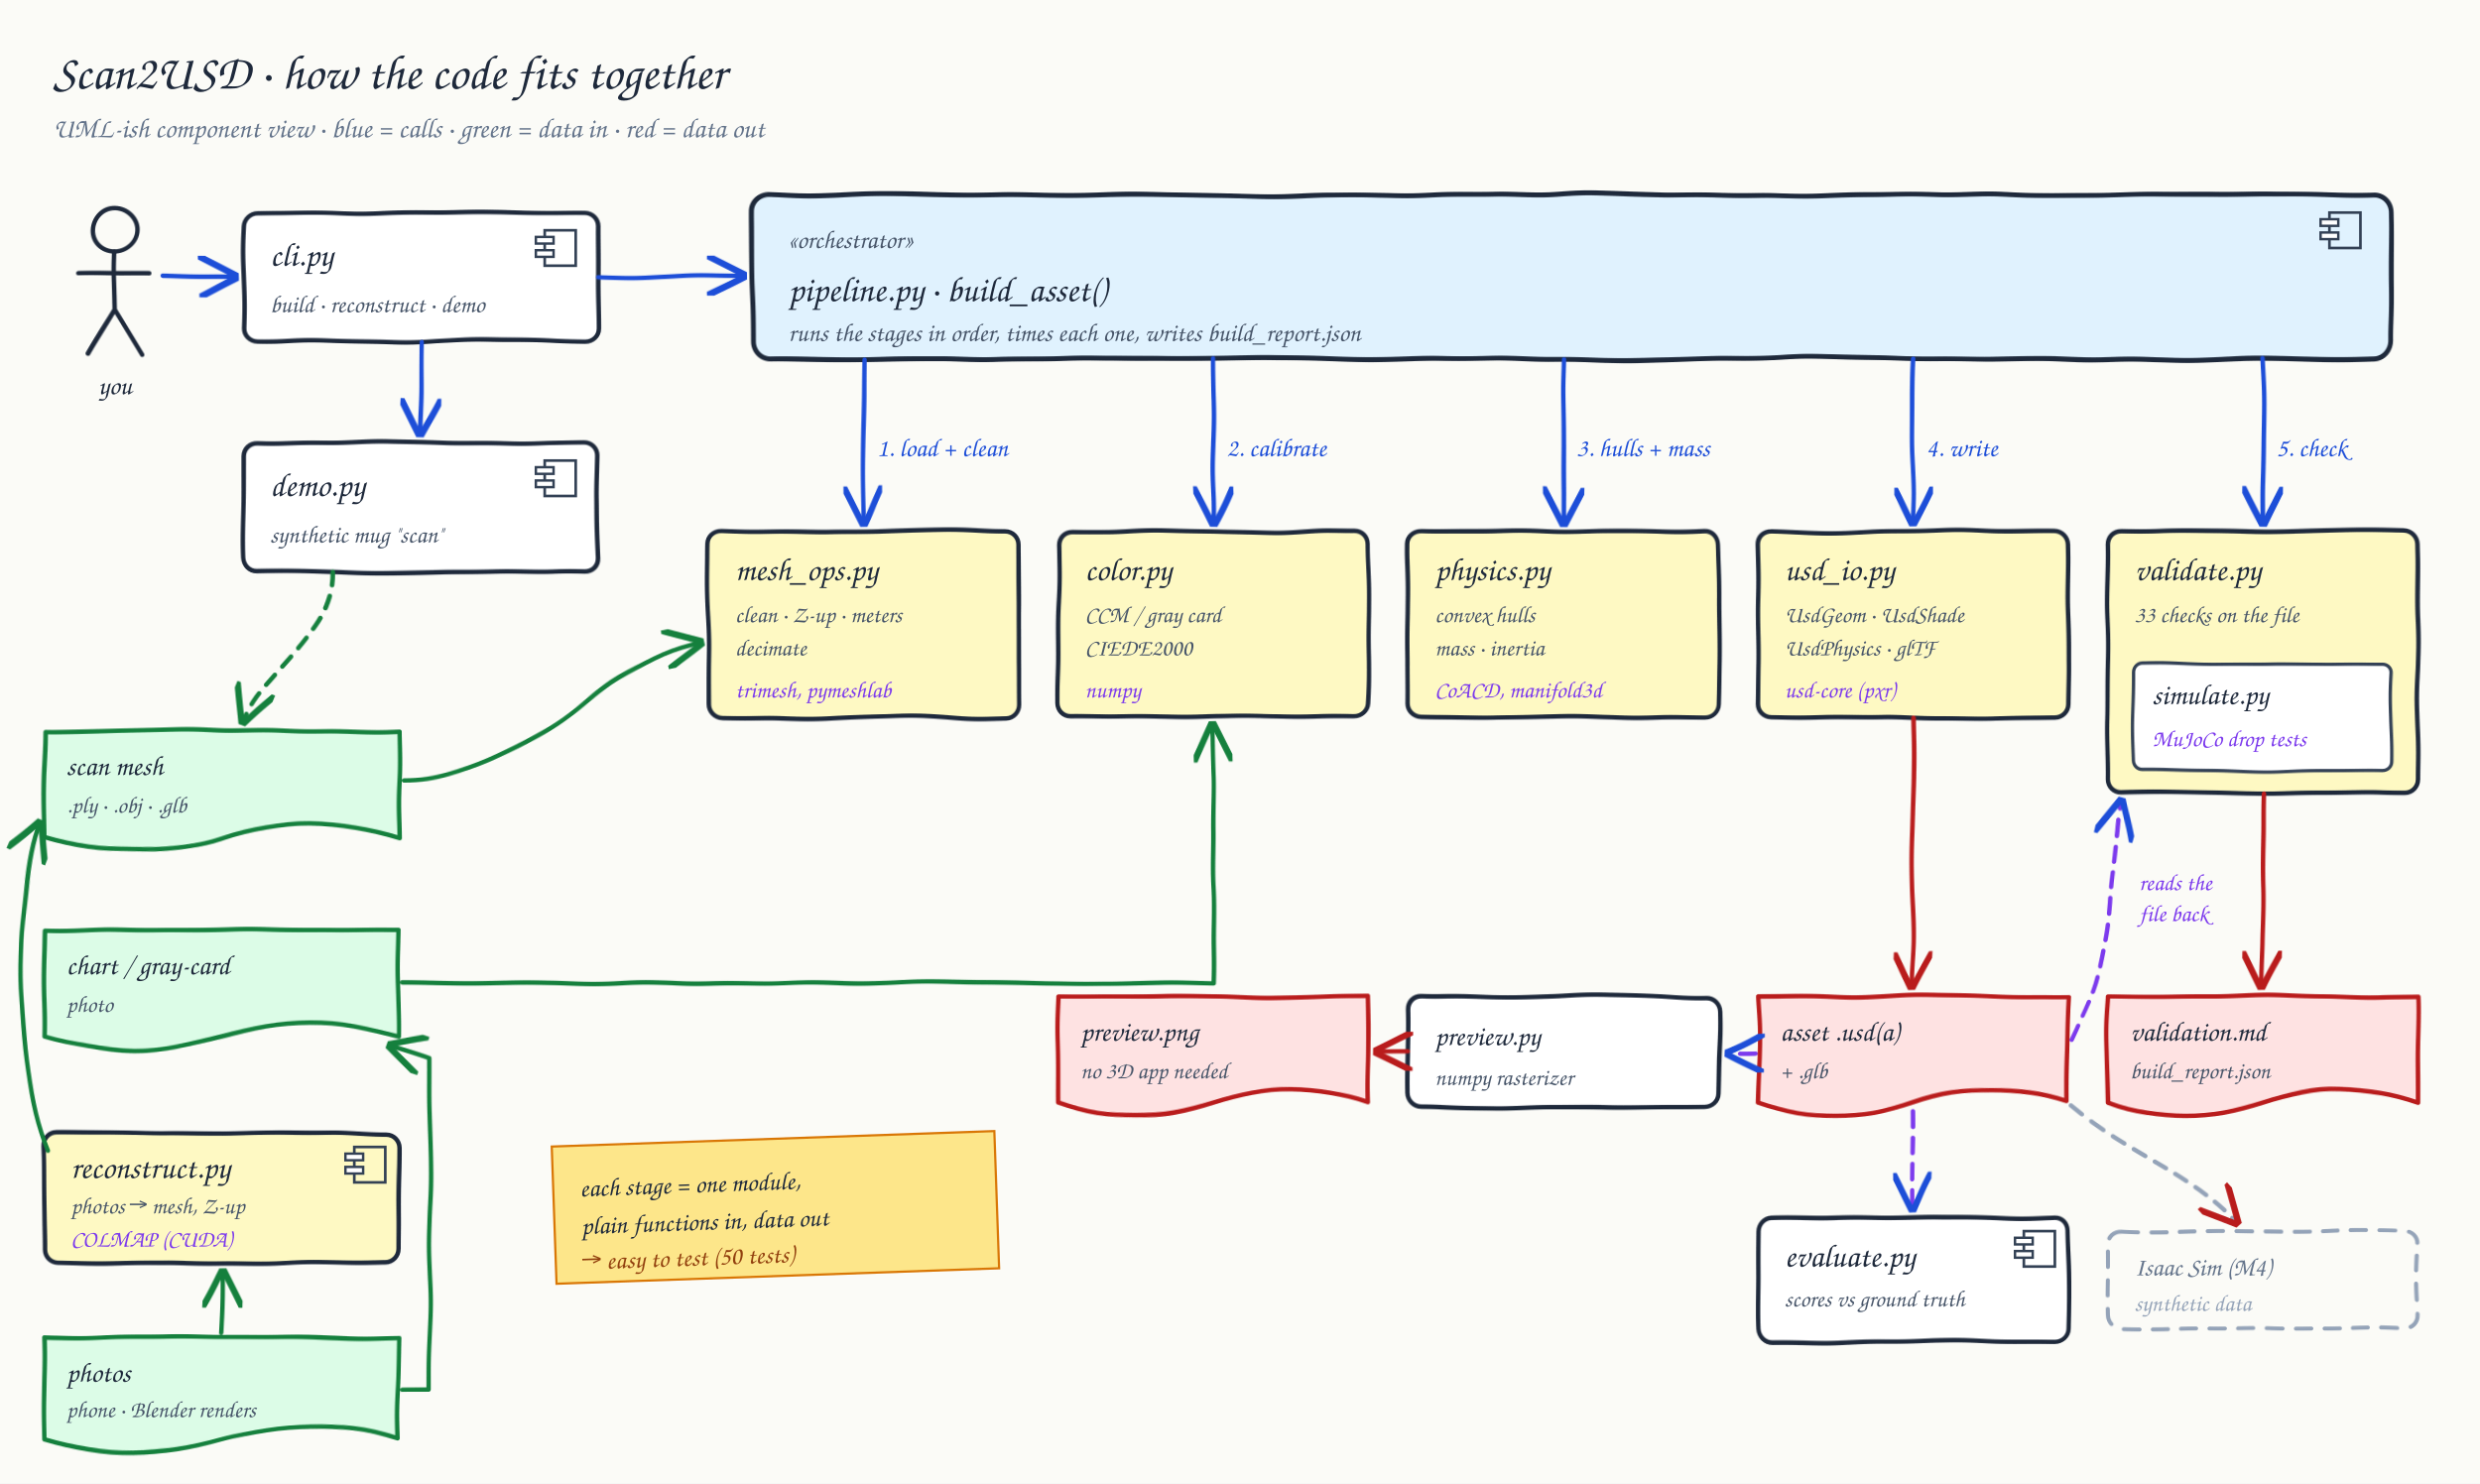
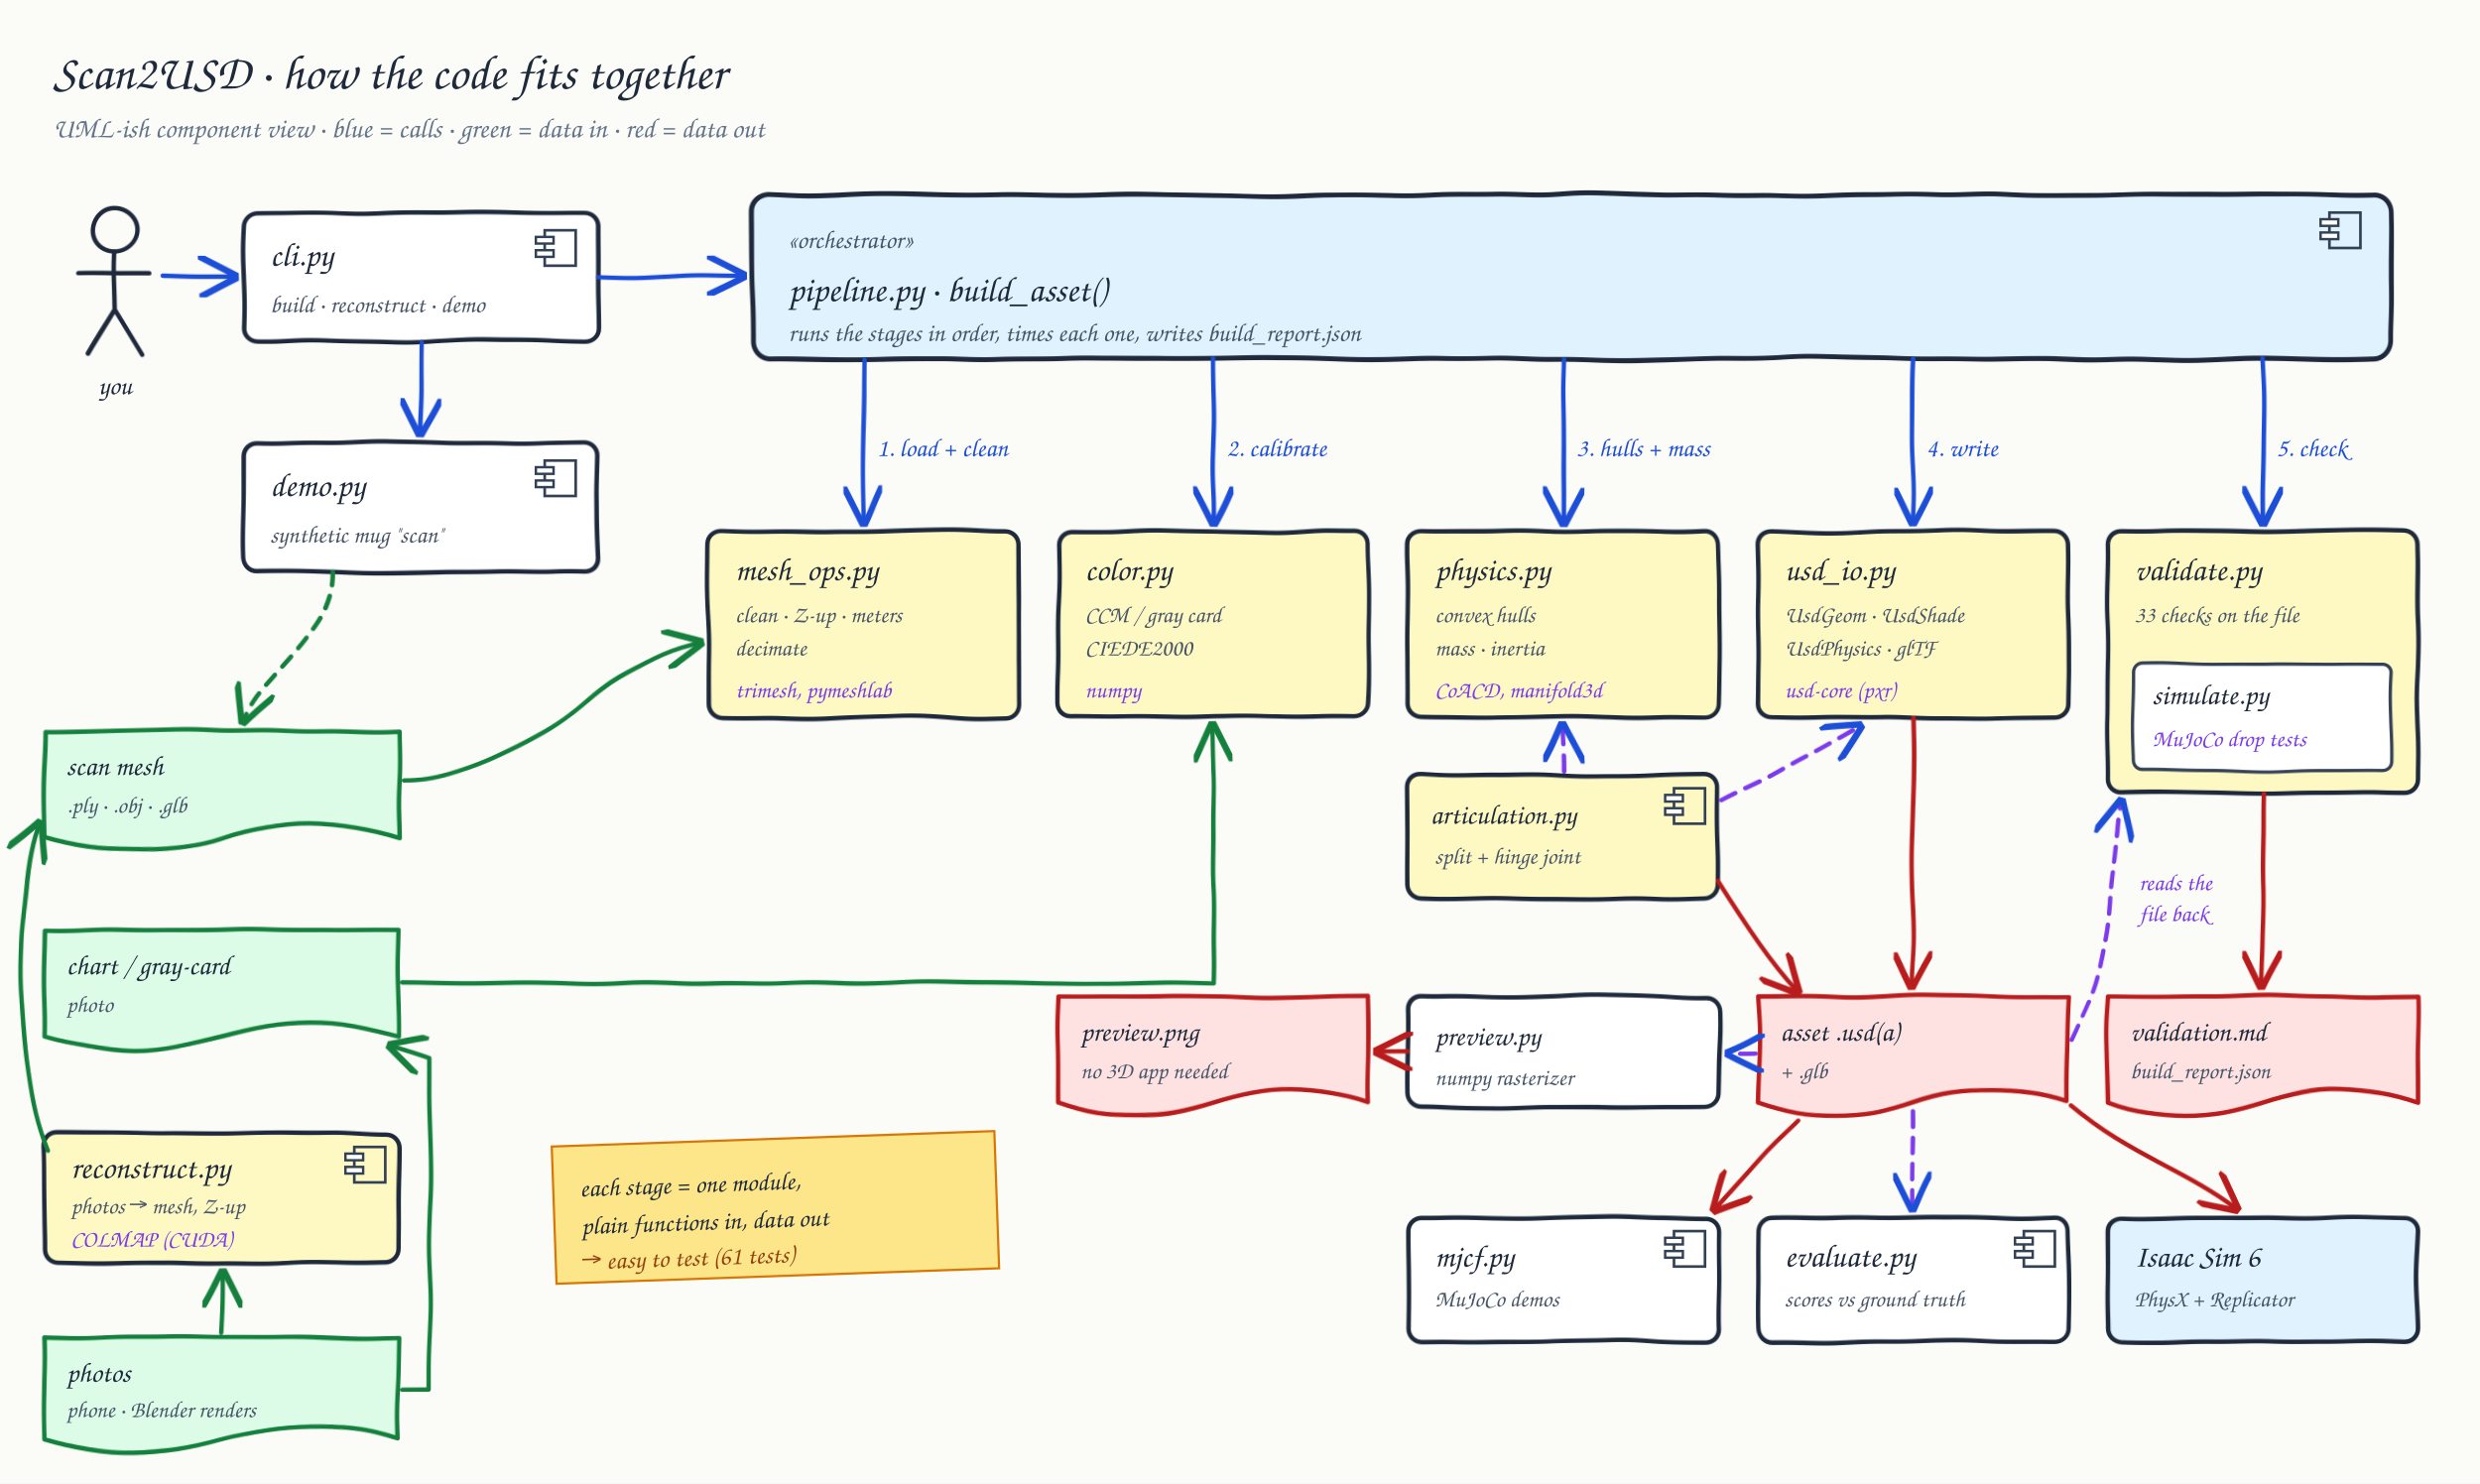
<svg xmlns="http://www.w3.org/2000/svg" viewBox="0 0 1120 670" font-family="'Segoe Print', 'Comic Sans MS', cursive">
  <defs>
    <filter id="marker" x="-5%" y="-5%" width="110%" height="110%">
      <feTurbulence type="fractalNoise" baseFrequency="0.02" numOctaves="2" seed="3" />
      <feDisplacementMap in="SourceGraphic" scale="3" />
    </filter>
    <marker id="arrow" viewBox="0 0 10 10" refX="9" refY="5" markerWidth="9" markerHeight="9" orient="auto-start-reverse">
      <path d="M0,0 L10,5 L0,10" fill="none" stroke="#1d4ed8" stroke-width="1.6" />
    </marker>
    <marker id="arrowg" viewBox="0 0 10 10" refX="9" refY="5" markerWidth="9" markerHeight="9" orient="auto-start-reverse">
      <path d="M0,0 L10,5 L0,10" fill="none" stroke="#15803d" stroke-width="1.6" />
    </marker>
    <marker id="arrowr" viewBox="0 0 10 10" refX="9" refY="5" markerWidth="9" markerHeight="9" orient="auto-start-reverse">
      <path d="M0,0 L10,5 L0,10" fill="none" stroke="#b91c1c" stroke-width="1.6" />
    </marker>
    <g id="cmp">
      <rect x="0" y="0" width="14" height="16" fill="none" stroke="#334155" stroke-width="1.2" />
      <rect x="-4" y="3" width="8" height="3" fill="#fff" stroke="#334155" stroke-width="1.1" />
      <rect x="-4" y="9" width="8" height="3" fill="#fff" stroke="#334155" stroke-width="1.1" />
    </g>
  </defs>
  <rect width="1120" height="670" fill="#fbfbf7" />
  <text x="24" y="40" font-size="22" fill="#1e293b">Scan2USD · how the code fits together</text>
  <text x="24" y="62" font-size="12.5" fill="#64748b">UML-ish component view · blue = calls · green = data in · red = data out</text>
  <g filter="url(#marker)" stroke-linecap="round" stroke-linejoin="round">
    <g stroke="#1e293b" stroke-width="2" fill="none">
      <circle cx="52" cy="104" r="10" />
      <path d="M52,114 V140 M36,124 H68 M52,140 L40,160 M52,140 L64,160" />
    </g>
    <rect x="110" y="96" width="160" height="58" rx="6" fill="#ffffff" stroke="#1e293b" stroke-width="2" />
    <rect x="110" y="200" width="160" height="58" rx="6" fill="#ffffff" stroke="#1e293b" stroke-width="2" />
    <rect x="340" y="88" width="740" height="74" rx="8" fill="#e0f2fe" stroke="#1e293b" stroke-width="2.2" />
    <rect x="320" y="240" width="140" height="84" rx="6" fill="#fef9c3" stroke="#1e293b" stroke-width="2" />
    <rect x="478" y="240" width="140" height="84" rx="6" fill="#fef9c3" stroke="#1e293b" stroke-width="2" />
    <rect x="636" y="240" width="140" height="84" rx="6" fill="#fef9c3" stroke="#1e293b" stroke-width="2" />
    <rect x="794" y="240" width="140" height="84" rx="6" fill="#fef9c3" stroke="#1e293b" stroke-width="2" />
    <rect x="952" y="240" width="140" height="118" rx="6" fill="#fef9c3" stroke="#1e293b" stroke-width="2" />
    <rect x="964" y="300" width="116" height="48" rx="4" fill="#ffffff" stroke="#334155" stroke-width="1.5" />
    <path d="M20,330 H180 V378 Q140,366 100,378 Q60,390 20,378 Z" fill="#dcfce7" stroke="#15803d" stroke-width="2" />
    <path d="M20,420 H180 V468 Q140,456 100,468 Q60,480 20,468 Z" fill="#dcfce7" stroke="#15803d" stroke-width="2" />
    <path d="M794,450 H934 V498 Q899,486 864,498 Q829,510 794,498 Z" fill="#fee2e2" stroke="#b91c1c" stroke-width="2" />
    <path d="M952,450 H1092 V498 Q1057,486 1022,498 Q987,510 952,498 Z" fill="#fee2e2" stroke="#b91c1c" stroke-width="2" />
    <path d="M478,450 H618 V498 Q583,486 548,498 Q513,510 478,498 Z" fill="#fee2e2" stroke="#b91c1c" stroke-width="2" />
    <rect x="636" y="450" width="140" height="50" rx="6" fill="#ffffff" stroke="#1e293b" stroke-width="2" />
    <rect x="794" y="550" width="140" height="56" rx="6" fill="#ffffff" stroke="#1e293b" stroke-width="2" />
-     <rect x="952" y="556" width="140" height="44" rx="6" fill="none" stroke="#94a3b8" stroke-width="1.8" stroke-dasharray="7 6" />
+     <rect x="952" y="550" width="140" height="56" rx="6" fill="#e0f2fe" stroke="#1e293b" stroke-width="2" />
+     <rect x="636" y="350" width="140" height="56" rx="6" fill="#fef9c3" stroke="#1e293b" stroke-width="2" />
+     <rect x="636" y="550" width="140" height="56" rx="6" fill="#ffffff" stroke="#1e293b" stroke-width="2" />
    <rect x="20" y="512" width="160" height="58" rx="6" fill="#fef9c3" stroke="#1e293b" stroke-width="2" />
    <path d="M20,604 H180 V650 Q140,638 100,650 Q60,662 20,650 Z" fill="#dcfce7" stroke="#15803d" stroke-width="2" />
    <g stroke="#1d4ed8" stroke-width="2" fill="none">
      <path d="M74,125 H106" marker-end="url(#arrow)" />
      <path d="M270,125 H336" marker-end="url(#arrow)" />
      <path d="M190,154 V196" marker-end="url(#arrow)" />
      <path d="M390,162 V236" marker-end="url(#arrow)" />
      <path d="M548,162 V236" marker-end="url(#arrow)" />
      <path d="M706,162 V236" marker-end="url(#arrow)" />
      <path d="M864,162 V236" marker-end="url(#arrow)" />
      <path d="M1022,162 V236" marker-end="url(#arrow)" />
    </g>
    <g stroke="#15803d" stroke-width="2" fill="none">
      <path d="M182,352 C240,352 270,300 316,290" marker-end="url(#arrowg)" />
      <path d="M182,444 H548 V328" marker-end="url(#arrowg)" />
      <path d="M150,258 C150,290 120,300 110,326" stroke-dasharray="6 5" marker-end="url(#arrowg)" />
      <path d="M100,602 V574" marker-end="url(#arrowg)" />
      <path d="M182,628 H194 V478 L176,472" marker-end="url(#arrowg)" />
      <path d="M22,520 C6,480 6,400 18,372" marker-end="url(#arrowg)" />
    </g>
    <g stroke="#b91c1c" stroke-width="2" fill="none">
      <path d="M864,324 V446" marker-end="url(#arrowr)" />
      <path d="M1022,358 V446" marker-end="url(#arrowr)" />
      <path d="M636,475 H622" marker-end="url(#arrowr)" />
      <path d="M864,502 V546" stroke="#7c3aed" stroke-dasharray="7 5" marker-end="url(#arrow)" />
-       <path d="M936,500 C960,520 990,530 1010,552" stroke="#94a3b8" stroke-dasharray="6 5" marker-end="url(#arrowr)" />
+       <path d="M936,500 C960,520 990,530 1010,546" marker-end="url(#arrowr)" />
+       <path d="M812,506 C795,525 785,535 774,546" marker-end="url(#arrowr)" />
+       <path d="M776,398 C790,420 800,435 812,448" marker-end="url(#arrowr)" />
    </g>
    <g stroke="#7c3aed" stroke-width="2" fill="none" stroke-dasharray="7 5">
      <path d="M936,470 C960,420 950,390 958,362" marker-end="url(#arrow)" />
      <path d="M792,475 H780" marker-end="url(#arrow)" />
+       <path d="M706,348 V328" marker-end="url(#arrow)" />
+       <path d="M778,362 C800,350 820,340 840,328" marker-end="url(#arrow)" />
    </g>
  </g>
  <g fill="#1e293b" font-size="13">
    <text x="52" y="178" text-anchor="middle" font-size="12">you</text>
    <use href="#cmp" x="246" y="104" />
    <text x="122" y="120" font-size="15">cli.py</text>
    <text x="122" y="141" font-size="11" fill="#475569">build · reconstruct · demo</text>
    <use href="#cmp" x="246" y="208" />
    <text x="122" y="224" font-size="15">demo.py</text>
    <text x="122" y="245" font-size="11" fill="#475569">synthetic mug "scan"</text>
    <use href="#cmp" x="1052" y="96" />
    <text x="356" y="112" font-size="11.5" fill="#475569">«orchestrator»</text>
    <text x="356" y="136" font-size="16">pipeline.py · build_asset()</text>
    <text x="356" y="154" font-size="11.5" fill="#475569">runs the stages in order, times each one, writes build_report.json</text>
    <g font-size="11.5" fill="#1d4ed8">
      <text x="396" y="206">1. load + clean</text>
      <text x="554" y="206">2. calibrate</text>
      <text x="712" y="206">3. hulls + mass</text>
      <text x="870" y="206">4. write</text>
      <text x="1028" y="206">5. check</text>
    </g>
    <g font-size="14.5">
      <text x="332" y="262">mesh_ops.py</text>
      <text x="490" y="262">color.py</text>
      <text x="648" y="262">physics.py</text>
      <text x="806" y="262">usd_io.py</text>
      <text x="964" y="262">validate.py</text>
    </g>
    <g font-size="10.5" fill="#475569">
      <text x="332" y="281">clean · Z-up · meters</text>
      <text x="332" y="296">decimate</text>
      <text x="332" y="315" fill="#7c3aed">trimesh, pymeshlab</text>
      <text x="490" y="281">CCM / gray card</text>
      <text x="490" y="296">CIEDE2000</text>
      <text x="490" y="315" fill="#7c3aed">numpy</text>
      <text x="648" y="281">convex hulls</text>
      <text x="648" y="296">mass · inertia</text>
      <text x="648" y="315" fill="#7c3aed">CoACD, manifold3d</text>
      <text x="806" y="281">UsdGeom · UsdShade</text>
      <text x="806" y="296">UsdPhysics · glTF</text>
      <text x="806" y="315" fill="#7c3aed">usd-core (pxr)</text>
      <text x="964" y="281">33 checks on the file</text>
      <text x="972" y="318" font-size="13" fill="#1e293b">simulate.py</text>
      <text x="972" y="337" fill="#7c3aed">MuJoCo drop tests</text>
    </g>
    <g font-size="12.5">
      <text x="30" y="350">scan mesh</text>
      <text x="30" y="367" font-size="10.5" fill="#475569">.ply · .obj · .glb</text>
      <text x="30" y="440">chart / gray-card</text>
      <text x="30" y="457" font-size="10.5" fill="#475569">photo</text>
      <text x="804" y="470">asset .usd(a)</text>
      <text x="804" y="487" font-size="10.5" fill="#475569">+ .glb</text>
      <text x="962" y="470">validation.md</text>
      <text x="962" y="487" font-size="10.5" fill="#475569">build_report.json</text>
      <text x="488" y="470">preview.png</text>
      <text x="488" y="487" font-size="10.5" fill="#475569">no 3D app needed</text>
      <text x="648" y="472">preview.py</text>
      <text x="648" y="490" font-size="10.5" fill="#475569">numpy rasterizer</text>
    </g>
    <text x="966" y="402" font-size="10.5" fill="#7c3aed">reads the</text>
    <text x="966" y="416" font-size="10.5" fill="#7c3aed">file back</text>
    <use href="#cmp" x="160" y="518" />
    <text x="32" y="532" font-size="14.5">reconstruct.py</text>
    <text x="32" y="548" font-size="10.5" fill="#475569">photos → mesh, Z-up</text>
    <text x="32" y="563" font-size="10.5" fill="#7c3aed">COLMAP (CUDA)</text>
    <text x="30" y="624" font-size="12.5">photos</text>
    <text x="30" y="640" font-size="10.5" fill="#475569">phone · Blender renders</text>
    <use href="#cmp" x="914" y="556" />
    <text x="806" y="572" font-size="14.5">evaluate.py</text>
    <text x="806" y="590" font-size="10.5" fill="#475569">scores vs ground truth</text>
-     <text x="964" y="576" font-size="11.5" fill="#64748b">Isaac Sim (M4)</text>
-     <text x="964" y="592" font-size="10.5" fill="#94a3b8">synthetic data</text>
+     <text x="964" y="572" font-size="14">Isaac Sim 6</text>
+     <text x="964" y="590" font-size="10.5" fill="#475569">PhysX + Replicator</text>
+     <use href="#cmp" x="756" y="356" />
+     <text x="646" y="372" font-size="12.5">articulation.py</text>
+     <text x="648" y="390" font-size="10.5" fill="#475569">split + hinge joint</text>
+     <use href="#cmp" x="756" y="556" />
+     <text x="648" y="572" font-size="14">mjcf.py</text>
+     <text x="648" y="590" font-size="10.5" fill="#475569">MuJoCo demos</text>
    <g transform="rotate(-2 330 540)">
      <rect x="250" y="515" width="200" height="62" fill="#fde68a" stroke="#d97706" stroke-width="1" />
      <text x="262" y="538" font-size="11.5">each stage = one module,</text>
      <text x="262" y="555" font-size="11.5">plain functions in, data out</text>
-       <text x="262" y="571" font-size="11.5" fill="#92400e">→ easy to test (50 tests)</text>
+       <text x="262" y="571" font-size="11.5" fill="#92400e">→ easy to test (61 tests)</text>
    </g>
  </g>
</svg>
